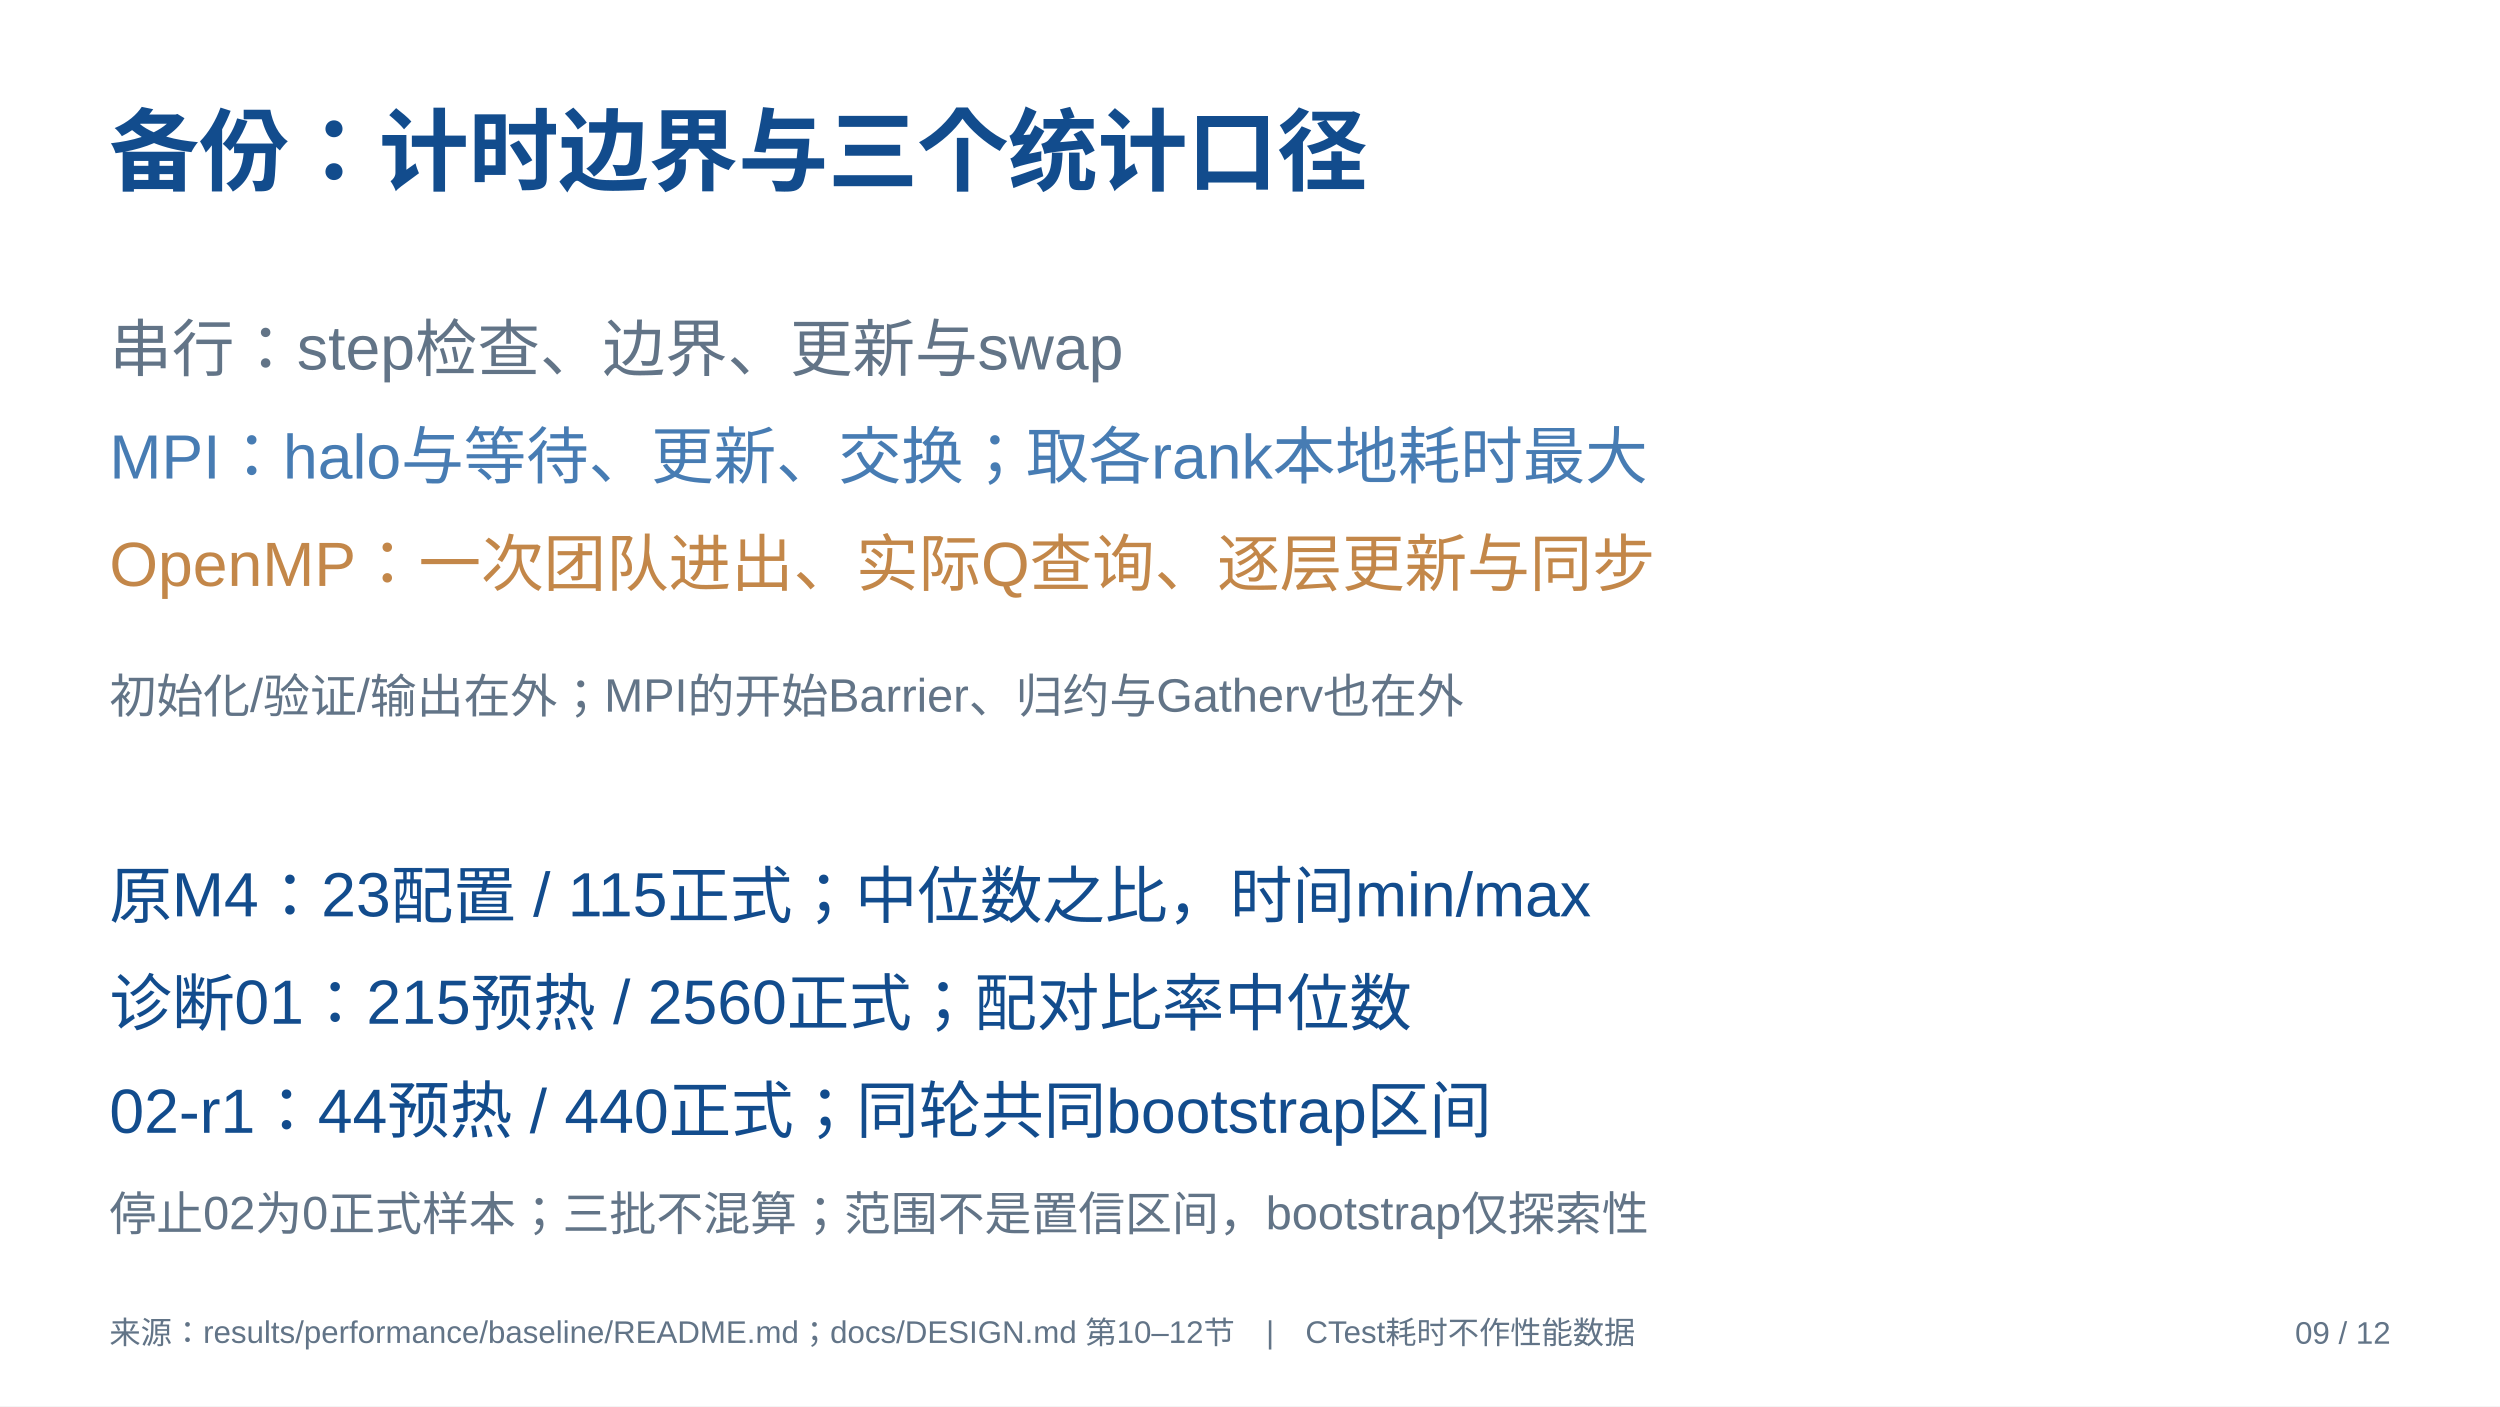
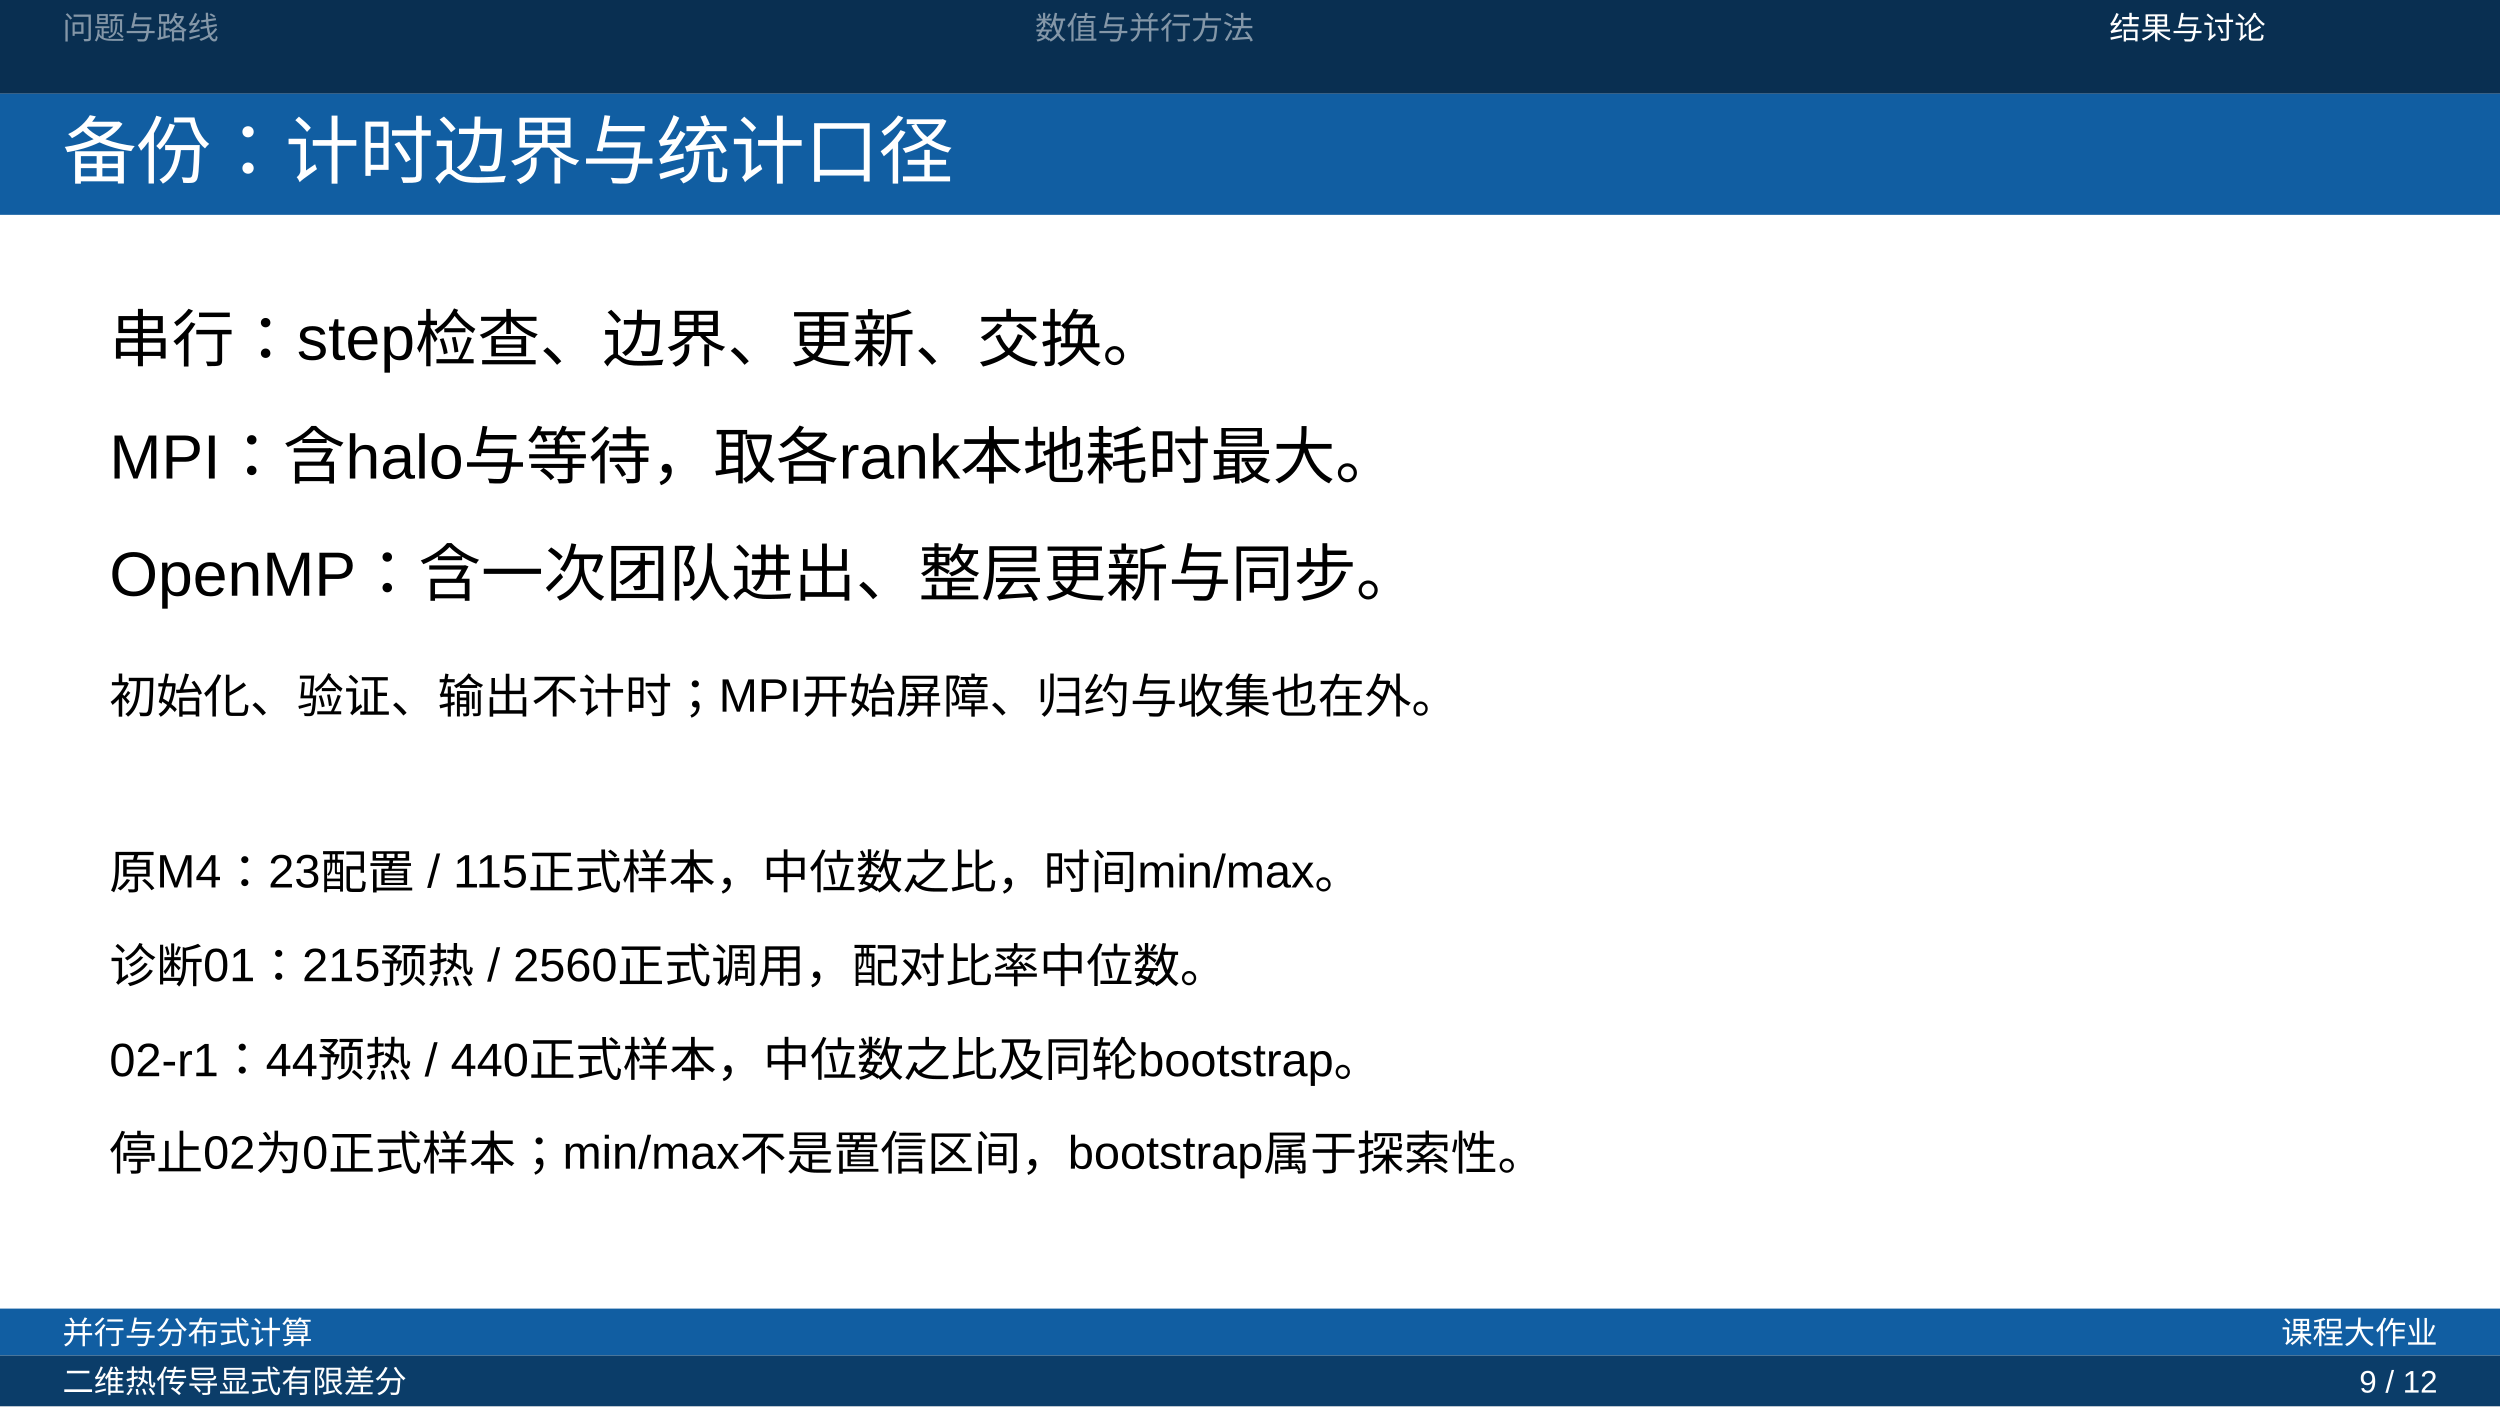
- <svg xmlns="http://www.w3.org/2000/svg" viewBox="0 0 1280 720" font-family="Microsoft YaHei, Arial" font-size="32" data-pptx-page-role="content">
+ <svg xmlns="http://www.w3.org/2000/svg" viewBox="0 0 1280 720" font-family="KaiTi, Arial" font-size="32" data-pptx-page-role="content">
  <rect id="bg" data-pptx-role="background" width="1280" height="720" fill="#FFFFFF" />
-   <g id="title" data-pptx-bounds="56 35 1168 95" fill="#124C8D">
-     <text x="56" y="94" font-size="46" font-weight="bold">备份：计时边界与三个统计口径</text>
+   <g id="navigation" data-pptx-role="header" data-pptx-bounds="0 0 1280 48" font-family="SimHei, Arial" font-size="16">
+     <rect width="1280" height="48" fill="#092F51" />
+     <text x="32" y="20" fill="#8497A8">问题与路线</text>
+     <text x="530" y="20" fill="#8497A8">数值与并行方法</text>
+     <text x="1080" y="20" fill="#FFFFFF">结果与讨论</text>
  </g>
-   <g id="timing" data-pptx-bounds="56 150 1168 245" fill="#273848">
-     <text x="56" y="190" fill="#627487">串行：step检查、边界、更新与swap</text>
-     <text x="56" y="245" fill="#477CB3">MPI：halo与等待、更新、交换；取各rank本地耗时最大</text>
-     <text x="56" y="300" fill="#C38749">OpenMP：一次团队进出、实际Q查询、逐层更新与同步</text>
-     <text x="56" y="365" font-size="24" fill="#627487">初始化/验证/输出在外；MPI的开始Barrier、归约与Gatherv也在外</text>
+   <g id="title" data-pptx-bounds="0 48 1280 62" font-family="SimHei, Arial">
+     <rect x="0" y="48" width="1280" height="62" fill="#115EA2" />
+     <text x="32" y="91" font-size="38" fill="#FFFFFF">备份：计时边界与统计口径</text>
  </g>
-   <g id="statistics" data-pptx-bounds="56 430 1168 215" fill="#124C8D">
-     <text x="56" y="470">原M4：23配置 / 115正式；中位数之比，时间min/max<tspan x="56" dy="55">诊断01：215预热 / 2560正式；配对比率中位数</tspan>
-       <tspan x="56" dy="55">02-r1：44预热 / 440正式；同轮共同bootstrap区间</tspan>
+   <g id="timing" data-pptx-bounds="56 145 1168 235" fill="#000000">
+     <text x="56" y="185">串行：step检查、边界、更新、交换。<tspan x="56" dy="60">MPI：含halo与等待，取各rank本地耗时最大。</tspan>
+       <tspan x="56" dy="60">OpenMP：含一次团队进出、整层更新与同步。</tspan>
    </text>
-     <text x="56" y="630" font-size="24" fill="#627487">停止02为0正式样本；三批不混算；范围不是置信区间，bootstrap仅探索性</text>
+     <text x="56" y="365" font-size="24">初始化、验证、输出不计时；MPI开始屏障、归约与收集也在外。</text>
  </g>
-   <g id="footer" data-pptx-role="footer" data-pptx-bounds="56 668 1168 32" fill="#627487" font-size="16">
-     <text x="56" y="688">来源：results/performance/baseline/README.md；docs/DESIGN.md 第10–12节　|　CTest耗时不作性能数据</text>
-     <text x="1224" y="688" text-anchor="end">09 / 12</text>
+   <g id="statistics" data-pptx-bounds="56 420 1168 230" fill="#000000" font-size="24">
+     <text x="56" y="455">原M4：23配置 / 115正式样本，中位数之比，时间min/max。<tspan x="56" dy="48">诊断01：215预热 / 2560正式调用，配对比率中位数。</tspan>
+       <tspan x="56" dy="48">02-r1：44预热 / 440正式样本，中位数之比及同轮bootstrap。</tspan>
+       <tspan x="56" dy="48">停止02为0正式样本；min/max不是置信区间，bootstrap属于探索性。</tspan>
+     </text>
+   </g>
+   <g id="footer" data-pptx-role="footer" data-pptx-bounds="0 670 1280 50" font-family="SimHei, Arial" font-size="16" fill="#FFFFFF">
+     <rect x="0" y="670" width="1280" height="24" fill="#115EA2" />
+     <rect x="0" y="694" width="1280" height="26" fill="#0B3D69" />
+     <text x="32" y="688">并行与分布式计算</text>
+     <text x="1248" y="688" text-anchor="end">课程大作业</text>
+     <text x="32" y="713">二维热传导显式有限差分</text>
+     <text x="1248" y="713" text-anchor="end">9 / 12</text>
  </g>
</svg>
